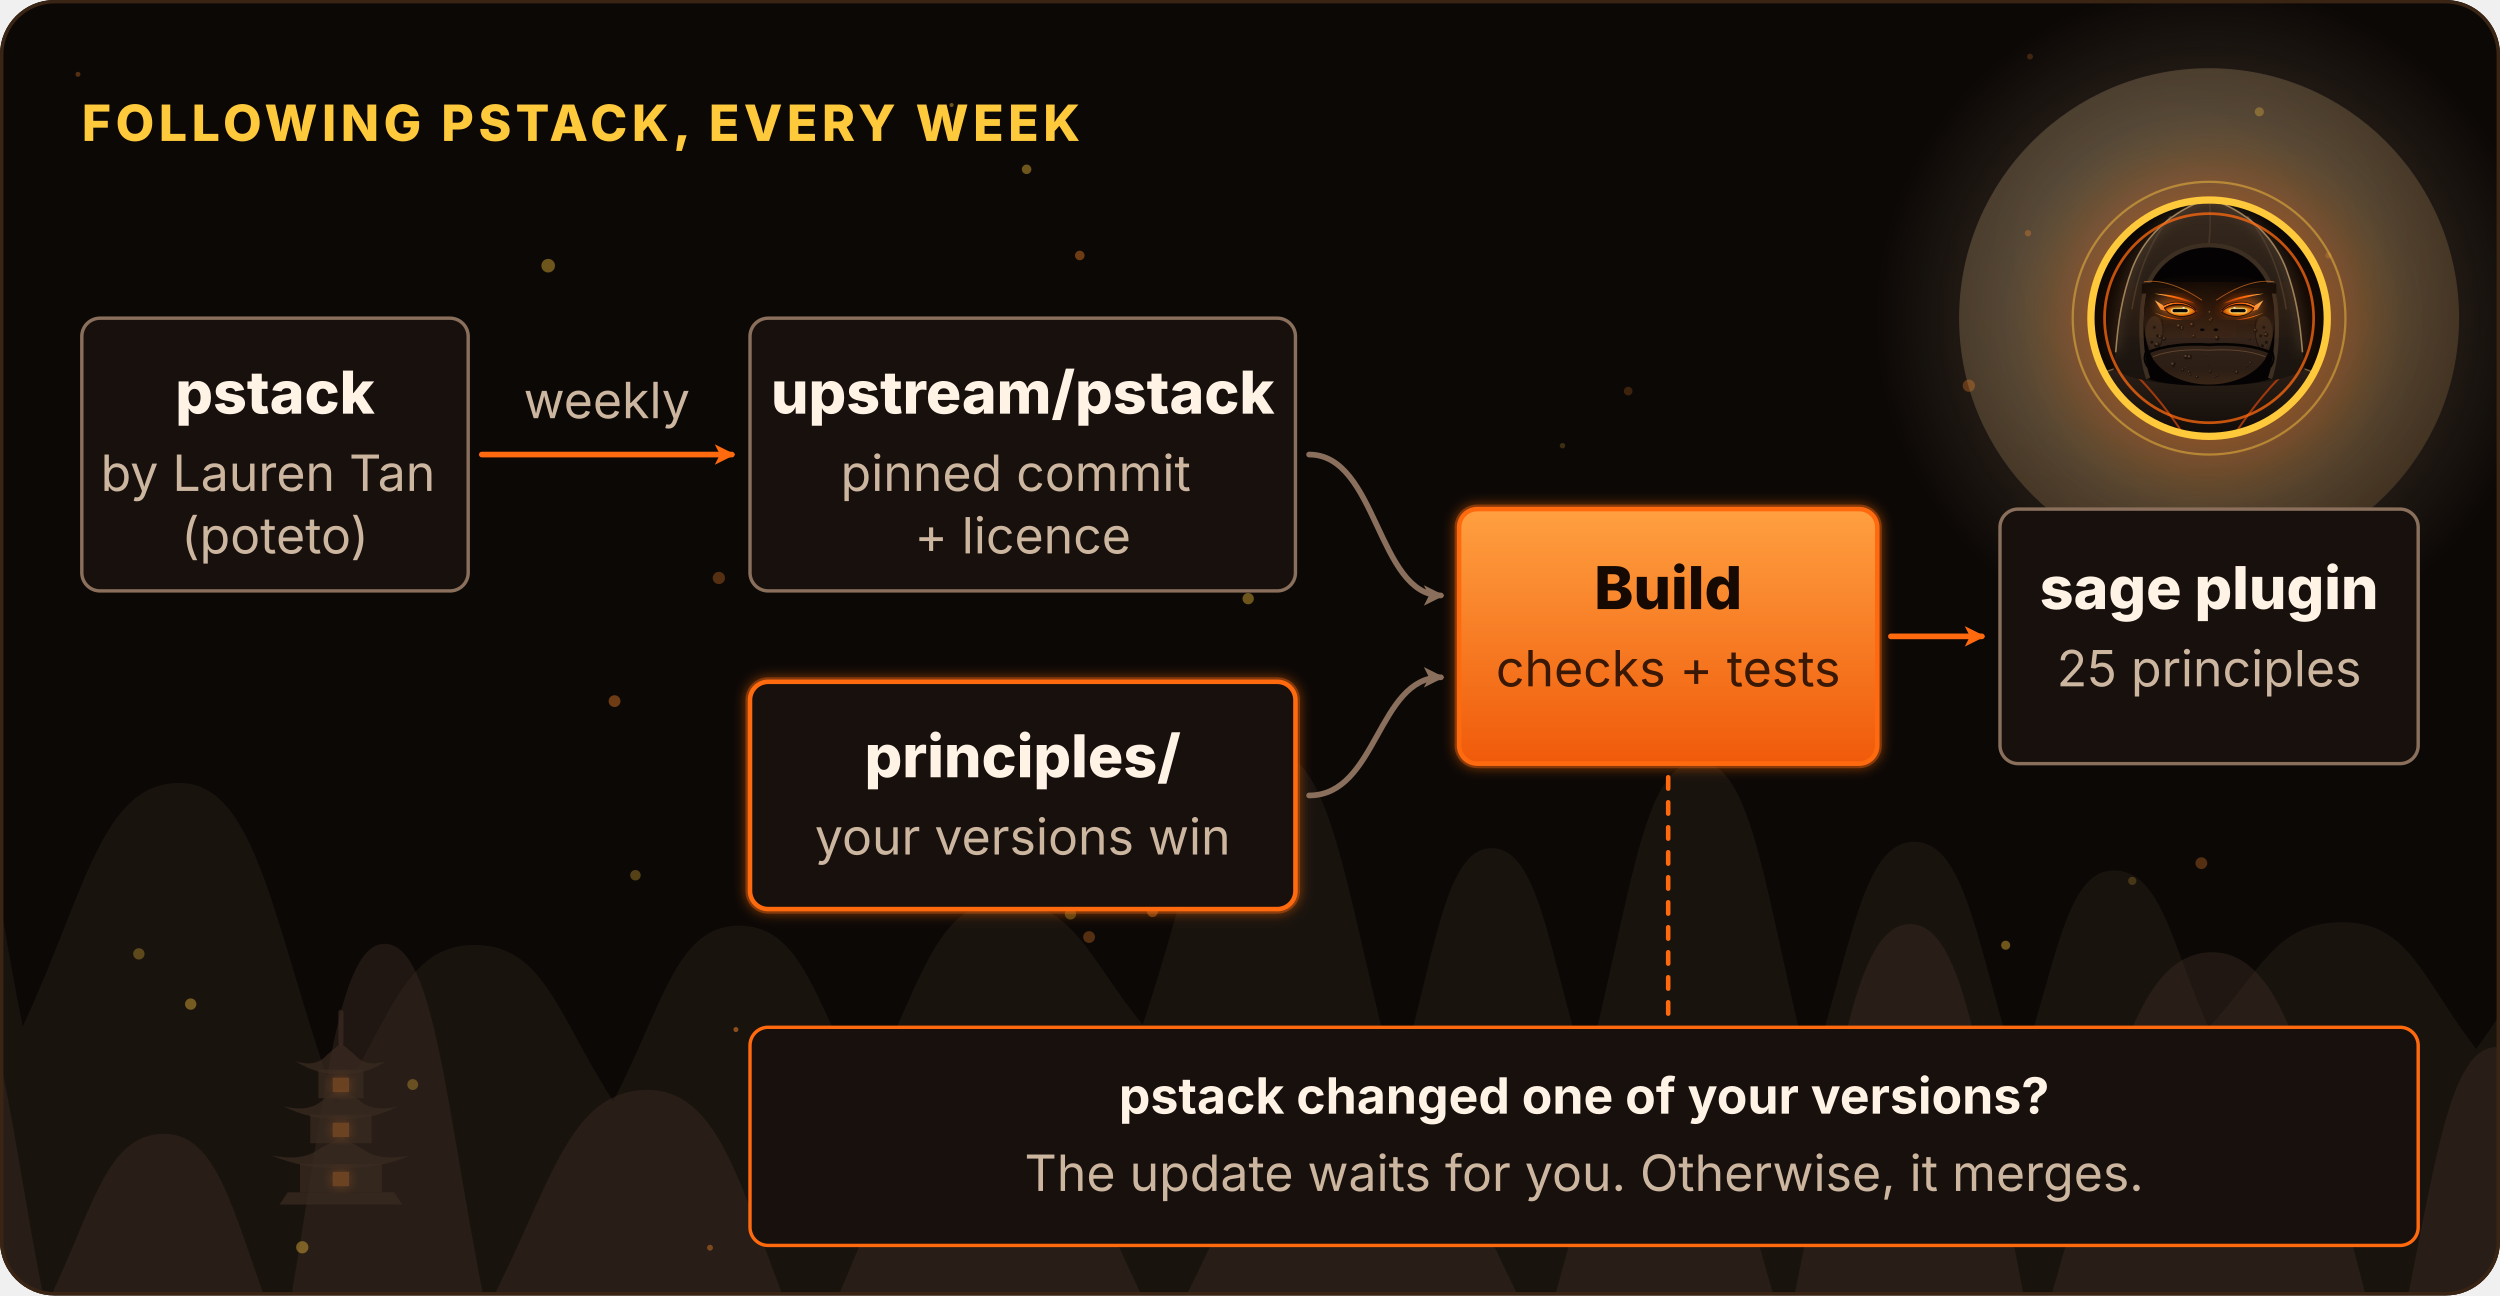
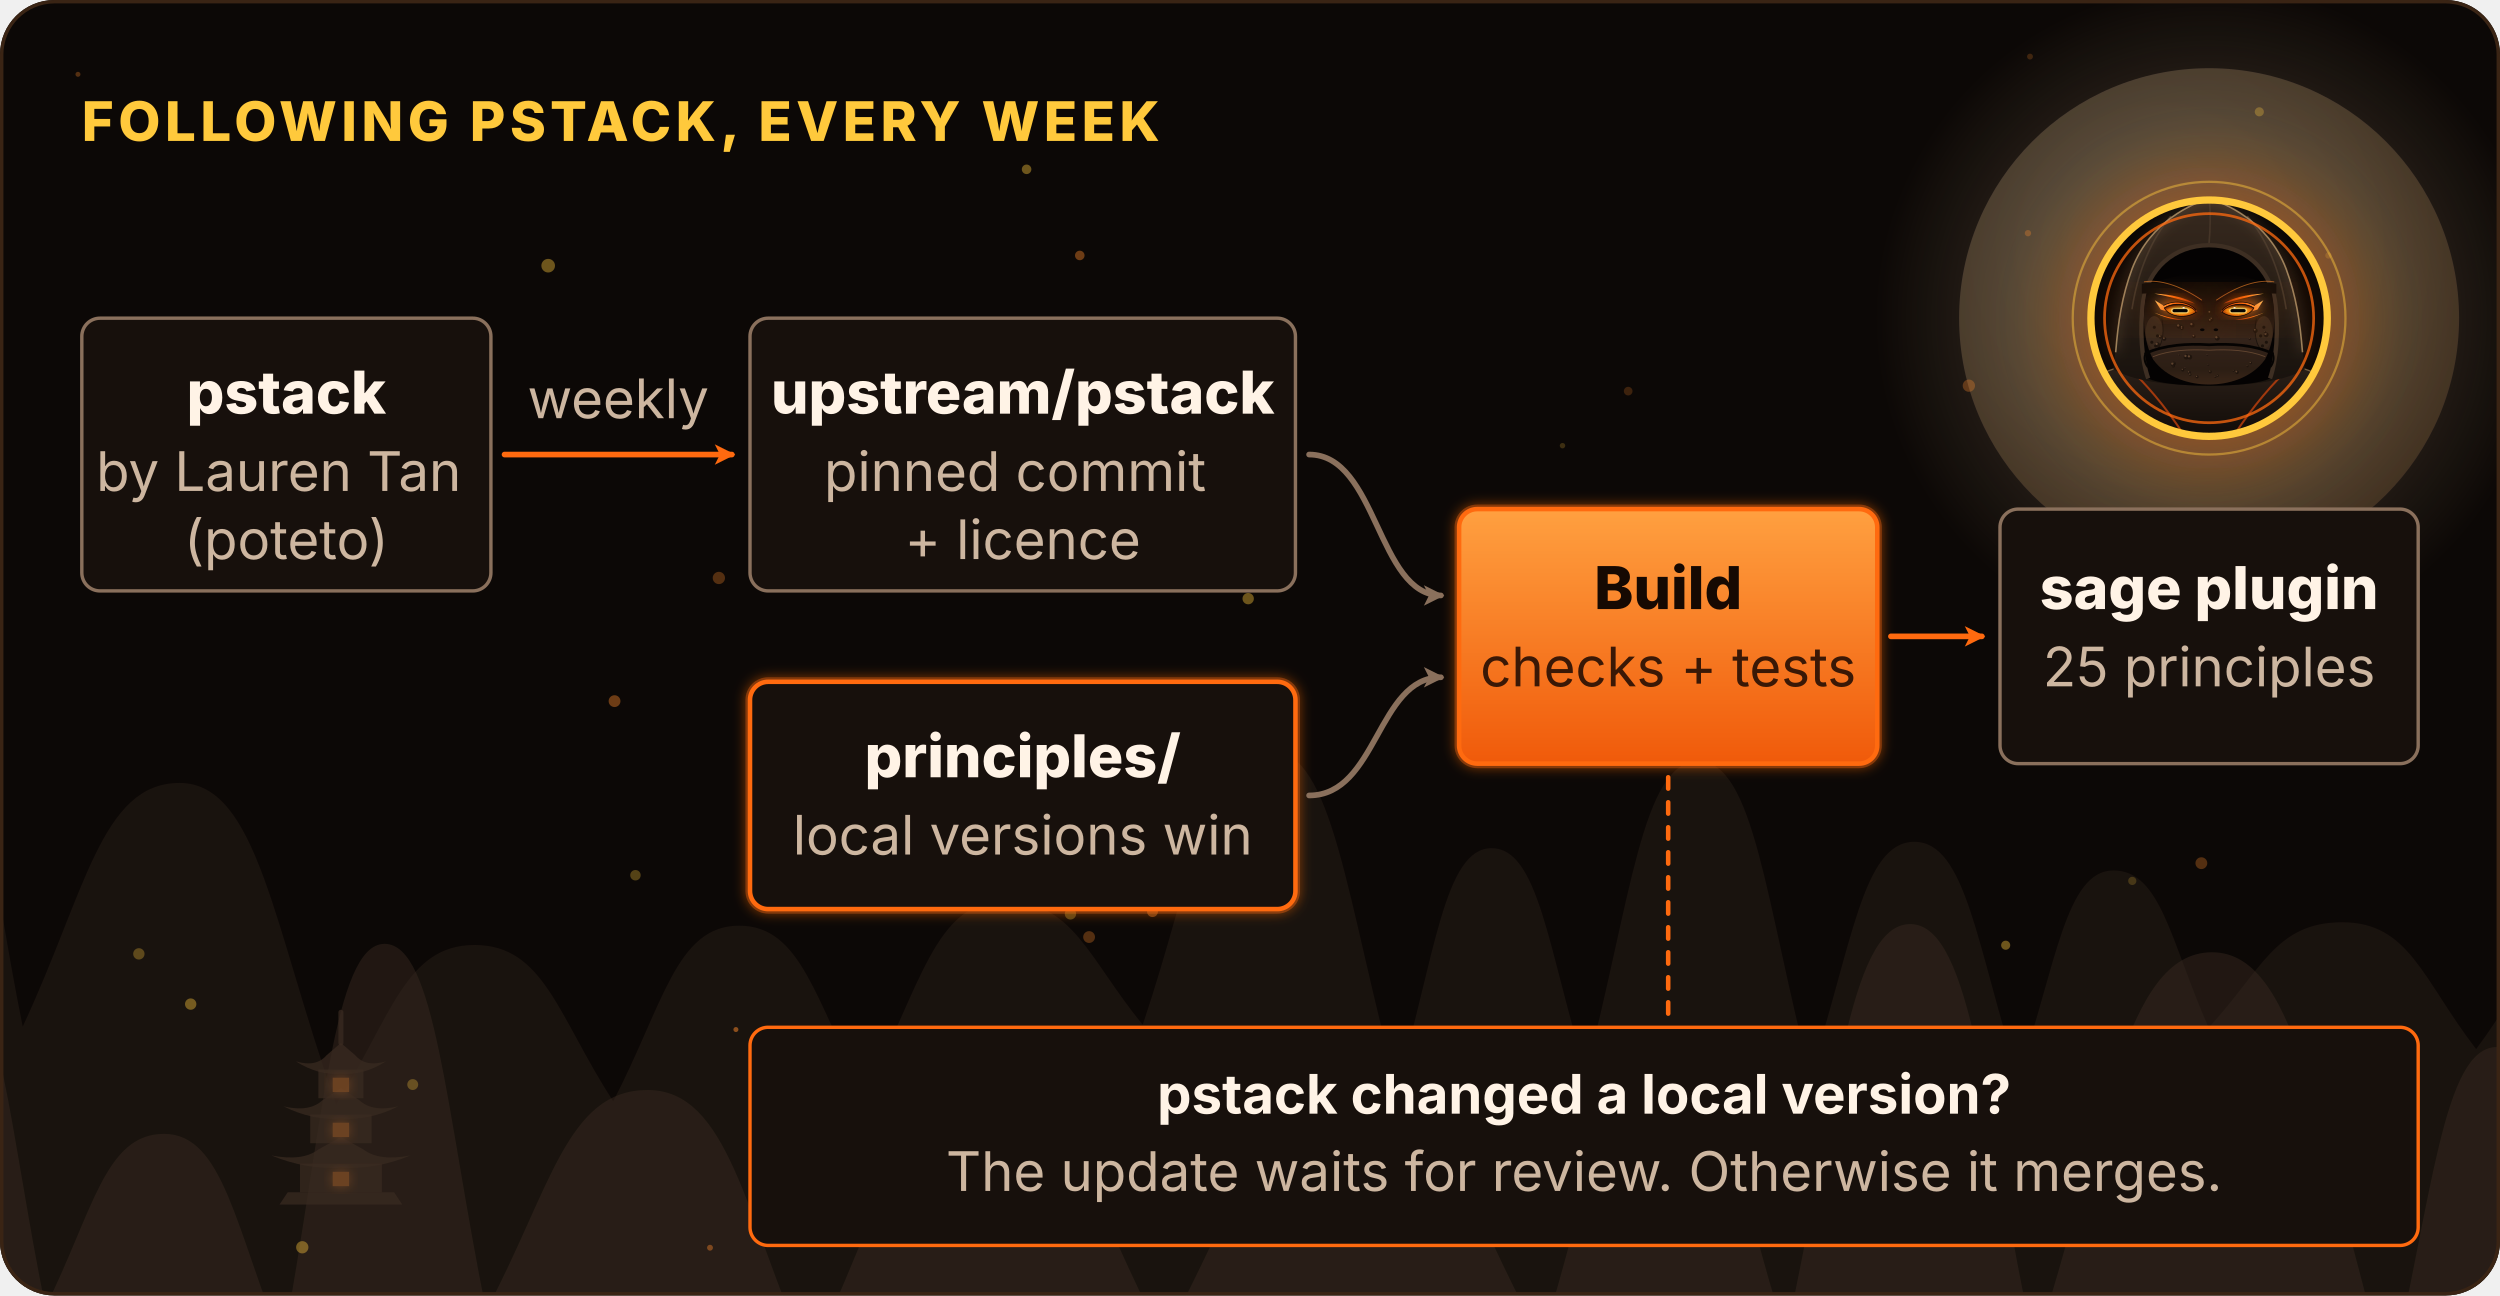
- <svg xmlns="http://www.w3.org/2000/svg" viewBox="0 0 1100 570" width="1100" height="570" role="img" aria-label="Following pstack: every week, pstack's principles come into upstream/pstack at a pinned commit. Your versions in principles/ win. The build runs the checks and tests and makes the sage plugin. If pstack changed a principle you override, the update waits for you; otherwise it merges.">
+ <svg xmlns="http://www.w3.org/2000/svg" viewBox="0 0 1100 570" width="1100" height="570" role="img" aria-label="Following pstack: every week, pstack's principles come into upstream/pstack at a pinned commit. Local versions in principles/ win. The build runs the checks and tests and makes the sage plugin. If pstack changed a principle that has a local version, the update waits for review; otherwise it merges.">
  <style>.pulse{animation:pulse 5s ease-in-out infinite}@keyframes pulse{50%{opacity:.55}}@media (prefers-reduced-motion:reduce){.pulse{animation:none}}</style>
  <defs>
    <linearGradient id="pstack-d-sky" x1="0" y1="0" x2="0" y2="1">
      <stop offset="0" stop-color="#080605" />
      <stop offset="0.45" stop-color="#1B120C" />
      <stop offset="0.72" stop-color="#22160E" />
      <stop offset="1" stop-color="#0A0706" />
    </linearGradient>
    <radialGradient id="pstack-d-haze">
      <stop offset="0" stop-color="#FF8A2A" stop-opacity="0.6" />
      <stop offset="0.5" stop-color="#FF6A0F" stop-opacity="0.2" />
      <stop offset="1" stop-color="#FF6A0F" stop-opacity="0" />
    </radialGradient>
    <radialGradient id="pstack-d-moonglow">
      <stop offset="0.55" stop-color="#F2CD96" stop-opacity="0.5" />
      <stop offset="1" stop-color="#F2CD96" stop-opacity="0" />
    </radialGradient>
    <radialGradient id="pstack-d-moon" cx="0.4" cy="0.36" r="0.72">
      <stop offset="0" stop-color="#F8E7C6" />
      <stop offset="0.6" stop-color="#E4BC88" />
      <stop offset="1" stop-color="#B8844F" />
    </radialGradient>
    <radialGradient id="pstack-d-iris" cx="0.51" cy="0.52" r="0.56">
      <stop offset="0" stop-color="#FFF4C2" />
      <stop offset="0.16" stop-color="#FFD54A" />
      <stop offset="0.4" stop-color="#FDB022" />
      <stop offset="0.66" stop-color="#EE7A0C" />
      <stop offset="0.86" stop-color="#A83E08" />
      <stop offset="1" stop-color="#4A1803" />
    </radialGradient>
    <linearGradient id="pstack-d-lid" x1="0" y1="0.34" x2="0" y2="0.96">
      <stop offset="0" stop-color="#000" stop-opacity="0.85" />
      <stop offset="1" stop-color="#000" stop-opacity="0" />
    </linearGradient>
    <linearGradient id="pstack-d-markR" x1="0" y1="0.5" x2="1" y2="0.3">
      <stop offset="0" stop-color="#B83A0A" />
      <stop offset="0.55" stop-color="#FF6A0F" />
      <stop offset="1" stop-color="#FFB050" />
    </linearGradient>
    <linearGradient id="pstack-d-markL" x1="1" y1="0.5" x2="0" y2="0.3">
      <stop offset="0" stop-color="#B83A0A" />
      <stop offset="0.55" stop-color="#FF6A0F" />
      <stop offset="1" stop-color="#FFB050" />
    </linearGradient>
    <linearGradient id="pstack-d-skin" x1="0" y1="0" x2="0" y2="1">
      <stop offset="0" stop-color="#040202" />
      <stop offset="0.32" stop-color="#1A110B" />
      <stop offset="0.6" stop-color="#33231A" />
      <stop offset="0.86" stop-color="#2C1E14" />
      <stop offset="1" stop-color="#3A2618" />
    </linearGradient>
    <linearGradient id="pstack-d-robe" x1="0" y1="0" x2="0" y2="1">
      <stop offset="0" stop-color="#2B2018" />
      <stop offset="1" stop-color="#100B08" />
    </linearGradient>
    <linearGradient id="pstack-d-bust" x1="0" y1="0" x2="0" y2="1">
      <stop offset="0" stop-color="#2B2018" />
      <stop offset="1" stop-color="#0A0604" />
    </linearGradient>
    <linearGradient id="pstack-d-hood" x1="0" y1="0" x2="0" y2="1">
      <stop offset="0" stop-color="#382A1F" />
      <stop offset="1" stop-color="#18120D" />
    </linearGradient>
    <linearGradient id="pstack-d-rock" x1="0" y1="0" x2="0" y2="1">
      <stop offset="0" stop-color="#33271D" />
      <stop offset="1" stop-color="#0D0907" />
    </linearGradient>
    <radialGradient id="pstack-d-disc" cx="0.5" cy="0.42" r="0.62">
      <stop offset="0" stop-color="#3B2B1E" />
      <stop offset="1" stop-color="#100B08" />
    </radialGradient>
    <radialGradient id="pstack-d-orb" cx="0.4" cy="0.38" r="0.65">
      <stop offset="0" stop-color="#FFF6D0" />
      <stop offset="0.45" stop-color="#FFC93C" />
      <stop offset="1" stop-color="#FF6A0F" />
    </radialGradient>
    <linearGradient id="pstack-d-fall" x1="0" y1="0" x2="0" y2="1">
      <stop offset="0" stop-color="#F4E6CC" stop-opacity="0.95" />
      <stop offset="1" stop-color="#F4E6CC" stop-opacity="0" />
    </linearGradient>
    <linearGradient id="pstack-d-word" x1="0" y1="0" x2="0" y2="1">
      <stop offset="0.2" stop-color="#FFF8EC" />
      <stop offset="0.5" stop-color="#FFD27A" />
      <stop offset="0.72" stop-color="#FF8A2A" />
      <stop offset="0.9" stop-color="#E2470A" />
    </linearGradient>
    <linearGradient id="pstack-d-chief" x1="0" y1="0" x2="0" y2="1">
      <stop offset="0" stop-color="#FFA040" />
      <stop offset="1" stop-color="#F05A0A" />
    </linearGradient>
    <filter id="pstack-d-wordglow" x="-10%" y="-20%" width="120%" height="140%">
      <feGaussianBlur in="SourceAlpha" stdDeviation="10" result="b" />
      <feFlood flood-color="#FF6A0F" flood-opacity="0.7" />
      <feComposite in2="b" operator="in" result="g" />
      <feMerge>
        <feMergeNode in="g" />
        <feMergeNode in="SourceGraphic" />
      </feMerge>
    </filter>
    <filter id="pstack-d-glow" x="-50%" y="-50%" width="200%" height="200%">
      <feGaussianBlur in="SourceGraphic" stdDeviation="2.6" result="b" />
      <feMerge>
        <feMergeNode in="b" />
        <feMergeNode in="SourceGraphic" />
      </feMerge>
    </filter>
    <filter id="pstack-d-blur" x="-50%" y="-50%" width="200%" height="200%">
      <feGaussianBlur stdDeviation="14" />
    </filter>
    <filter id="pstack-d-mist" x="-30%" y="-200%" width="160%" height="500%">
      <feGaussianBlur stdDeviation="20" />
    </filter>
    <marker id="pstack-d-hot" viewBox="0 0 12 12" refX="10" refY="6" markerWidth="9" markerHeight="9" markerUnits="userSpaceOnUse" orient="auto-start-reverse">
      <path d="M0 0 L12 6 L0 12 L3 6 z" fill="#FF6A0F" />
    </marker>
    <marker id="pstack-d-muted" viewBox="0 0 12 12" refX="10" refY="6" markerWidth="9" markerHeight="9" markerUnits="userSpaceOnUse" orient="auto-start-reverse">
      <path d="M0 0 L12 6 L0 12 L3 6 z" fill="#8A705C" />
    </marker>
    <marker id="pstack-d-bad" viewBox="0 0 12 12" refX="10" refY="6" markerWidth="9" markerHeight="9" markerUnits="userSpaceOnUse" orient="auto-start-reverse">
      <path d="M0 0 L12 6 L0 12 L3 6 z" fill="#FF6A55" />
    </marker>
    <marker id="pstack-d-loop" viewBox="0 0 12 12" refX="10" refY="6" markerWidth="9" markerHeight="9" markerUnits="userSpaceOnUse" orient="auto-start-reverse">
      <path d="M0 0 L12 6 L0 12 L3 6 z" fill="#FFC93C" />
    </marker>
    <clipPath id="pstack-d-frame">
      <rect width="1100" height="570" rx="24" />
    </clipPath>
  </defs>
  <g clip-path="url(#pstack-d-frame)">
    <rect width="1100" height="570" rx="24" fill="#0C0806" />
    <circle cx="972" cy="140" r="147.8" fill="url(#pstack-d-moonglow)" opacity="0.3" />
    <circle cx="972" cy="140" r="110" fill="url(#pstack-d-moon)" opacity="0.22" />
    <path d="M-60 570 L-60 490 C-46 399.8 -42.5 326 -25 326 C-7.5 326 -4 382.6 10 451.7 C37.6 392.7 44.5 344.5 79 344.5 C113.4 344.5 120.3 408.2 147.9 485.9 C172.3 447.4 178.4 415.8 208.8 415.8 C239.3 415.8 245.4 446.8 269.8 484.6 C291.9 442.1 297.5 407.3 325.2 407.3 C352.9 407.3 358.5 440.6 380.6 481.3 C405.1 434.6 411.2 396.5 441.7 396.5 C472.3 396.5 478.4 421 502.8 450.9 C525.2 384.4 530.8 330.1 558.8 330.1 C586.8 330.1 592.4 396.9 614.7 478.6 C631.4 420.6 635.5 373.2 656.3 373.2 C677 373.2 681.2 417.7 697.8 472.1 C717.5 396.7 722.5 334.9 747.2 334.9 C771.9 334.9 776.8 397 796.5 473 C814.9 416.6 819.4 370.4 842.3 370.4 C865.2 370.4 869.8 417 888.1 473.9 C904.8 423.9 909 383 929.9 383 C950.8 383 955 414.1 971.8 452.2 C995.3 426.7 1001.2 405.8 1030.6 405.8 C1060.1 405.8 1065.9 430.9 1089.5 461.6 C1114.1 428.7 1120.2 401.8 1151 401.8 C1181.7 401.8 1187.8 438.9 1212.4 484.2 L1212.4 570 Z" fill="#3A2B21" opacity="0.3" />
    <path d="M123 530 L177 530 L173.4 524.6 L126.6 524.6 Z" fill="#3A2B21" opacity="0.7" />
    <path d="M132 524.6 L168 524.6 L168 512 L132 512 Z" fill="#3A2B21" opacity="0.7" />
    <path d="M119.4 508.4 Q133.2 511.1 140.2 505.7 L150 500.3 L159.8 505.7 Q166.8 511.1 180.6 508.4 Q165.3 514.7 150 513.8 Q134.7 514.7 119.4 508.4 Z" fill="#3A2B21" opacity="0.7" />
    <path d="M146.4 521.9 L153.6 521.9 L153.6 515.6 L146.4 515.6 Z" fill="#FF8A2A" opacity="0.48" filter="url(#pstack-d-glow)" />
    <path d="M136.5 503 L163.5 503 L163.5 490.4 L136.5 490.4 Z" fill="#3A2B21" opacity="0.7" />
    <path d="M124.8 486.8 Q136.1 489.5 141.9 484.1 L150 478.7 L158.1 484.1 Q163.9 489.5 175.2 486.8 Q162.6 493.1 150 492.2 Q137.4 493.1 124.8 486.8 Z" fill="#3A2B21" opacity="0.7" />
    <path d="M146.4 500.3 L153.6 500.3 L153.6 494 L146.4 494 Z" fill="#FF8A2A" opacity="0.48" filter="url(#pstack-d-glow)" />
    <path d="M140.1 483.2 L159.9 483.2 L159.9 470.6 L140.1 470.6 Z" fill="#3A2B21" opacity="0.7" />
    <path d="M130.2 467 Q139.1 469.7 143.7 464.3 L150 458.9 L156.3 464.3 Q160.9 469.7 169.8 467 Q159.9 473.3 150 472.4 Q140.1 473.3 130.2 467 Z" fill="#3A2B21" opacity="0.7" />
    <path d="M146.4 480.5 L153.6 480.5 L153.6 474.2 L146.4 474.2 Z" fill="#FF8A2A" opacity="0.48" filter="url(#pstack-d-glow)" />
    <path d="M150 458.9 L150 445.4" fill="none" stroke="#3A2B21" stroke-width="2.2" stroke-linecap="round" opacity="0.7" />
    <path d="M-60 570 L-60 610 C-44 511.8 -40 431.4 -20 431.4 C0 431.4 4 496.1 20 575.2 C40.9 533.2 46.1 498.9 72.2 498.9 C98.3 498.9 103.6 540.7 124.4 591.9 C142.3 494.8 146.8 415.3 169.2 415.3 C191.5 415.3 196 487.9 213.9 576.7 C242.3 523.2 249.4 479.6 284.9 479.6 C320.4 479.6 327.5 533.2 355.9 598.7 C387.1 535.3 394.9 483.4 433.9 483.4 C472.9 483.4 480.7 530.8 511.9 588.9 C545.2 529.8 553.5 481.5 595.1 481.5 C636.7 481.5 645 530.2 678.3 589.7 C699.8 521.9 705.2 466.5 732 466.5 C758.9 466.5 764.3 521.1 785.8 587.8 C807.7 488.1 813.1 406.6 840.5 406.6 C867.9 406.6 873.3 490.8 895.2 593.6 C926.5 497.6 934.3 419 973.3 419 C1012.4 419 1020.2 503.7 1051.5 607.2 C1070.3 526.6 1075 460.7 1098.6 460.7 C1122.2 460.7 1126.9 522.9 1145.7 598.9 C1163.2 533.7 1167.6 480.3 1189.4 480.3 C1211.2 480.3 1215.6 532.9 1233 597.1 L1233 570 Z" fill="#3A2B21" opacity="0.45" />
    <ellipse cx="140" cy="453.7" rx="221.3" ry="26" fill="#E9D6BC" opacity="0" filter="url(#pstack-d-mist)" />
    <ellipse cx="455.9" cy="469.4" rx="211.3" ry="26" fill="#E9D6BC" opacity="0" filter="url(#pstack-d-mist)" />
    <ellipse cx="702.3" cy="478.2" rx="212" ry="26" fill="#E9D6BC" opacity="0" filter="url(#pstack-d-mist)" />
    <ellipse cx="1009.6" cy="436.2" rx="212.8" ry="26" fill="#E9D6BC" opacity="0" filter="url(#pstack-d-mist)" />
    <circle cx="34.3" cy="32.7" r="1.1" fill="#FF8A2A" opacity="0.3" />
    <circle cx="83.9" cy="441.8" r="2.5" fill="#FFC93C" opacity="0.4" />
    <circle cx="312.4" cy="549" r="1.3" fill="#FF8A2A" opacity="0.4" />
    <circle cx="323.8" cy="453" r="1.1" fill="#FF8A2A" opacity="0.5" />
    <circle cx="971.8" cy="168.1" r="2.9" fill="#FF8A2A" opacity="0.4" />
    <circle cx="1024.5" cy="112.4" r="1.4" fill="#FFC93C" opacity="0.2" />
    <circle cx="968.6" cy="379.8" r="2.6" fill="#FF8A2A" opacity="0.3" />
    <circle cx="479.2" cy="412.3" r="2.6" fill="#FF8A2A" opacity="0.3" />
    <circle cx="507.1" cy="401.1" r="2.4" fill="#FF8A2A" opacity="0.4" />
    <circle cx="564.4" cy="321.9" r="2.9" fill="#FFC93C" opacity="0.3" />
    <circle cx="866.3" cy="169.7" r="2.7" fill="#FF8A2A" opacity="0.3" />
    <circle cx="181.6" cy="477.2" r="2.4" fill="#FFC93C" opacity="0.3" />
    <circle cx="892.3" cy="102.6" r="1.4" fill="#FF8A2A" opacity="0.3" />
    <circle cx="418.7" cy="46.2" r="0.9" fill="#FFC93C" opacity="0.4" />
    <circle cx="241.2" cy="116.9" r="3" fill="#FFC93C" opacity="0.4" />
    <circle cx="994.1" cy="49.2" r="2" fill="#FFC93C" opacity="0.3" />
    <circle cx="270.4" cy="308.5" r="2.6" fill="#FF8A2A" opacity="0.4" />
    <circle cx="448" cy="493.9" r="2" fill="#FFC93C" opacity="0.4" />
    <circle cx="451.7" cy="74.5" r="2.1" fill="#FFC93C" opacity="0.4" />
    <circle cx="279.6" cy="385.1" r="2.3" fill="#FFC93C" opacity="0.3" />
    <circle cx="528.1" cy="371" r="1.1" fill="#FF8A2A" opacity="0.3" />
    <circle cx="893.2" cy="24.9" r="1.3" fill="#FF8A2A" opacity="0.2" />
    <circle cx="882.5" cy="415.9" r="2" fill="#FFC93C" opacity="0.4" />
    <circle cx="1033.5" cy="268.1" r="0.9" fill="#FF8A2A" opacity="0.2" />
    <circle cx="549.2" cy="263.4" r="2.5" fill="#FFC93C" opacity="0.4" />
    <circle cx="938.2" cy="387.6" r="1.8" fill="#FFC93C" opacity="0.2" />
    <circle cx="471" cy="402.1" r="2.5" fill="#FFC93C" opacity="0.3" />
    <circle cx="956.3" cy="228" r="2.1" fill="#FFC93C" opacity="0.4" />
    <circle cx="422.9" cy="544.6" r="2.7" fill="#FF8A2A" opacity="0.4" />
    <circle cx="475.1" cy="112.4" r="2.1" fill="#FF8A2A" opacity="0.4" />
    <circle cx="316.3" cy="254.3" r="2.7" fill="#FF8A2A" opacity="0.3" />
    <circle cx="716.4" cy="172.1" r="1.9" fill="#FF8A2A" opacity="0.2" />
    <circle cx="824.7" cy="242.9" r="1.6" fill="#FF8A2A" opacity="0.2" />
    <circle cx="398.3" cy="254.8" r="2.5" fill="#FFC93C" opacity="0.4" />
    <circle cx="61.1" cy="419.7" r="2.5" fill="#FFC93C" opacity="0.3" />
    <circle cx="568.9" cy="460.6" r="1.8" fill="#FF8A2A" opacity="0.3" />
    <circle cx="925.3" cy="514" r="1.5" fill="#FFC93C" opacity="0.2" />
    <circle cx="133" cy="548.8" r="2.7" fill="#FFC93C" opacity="0.4" />
    <circle cx="669" cy="318.8" r="1.5" fill="#FF8A2A" opacity="0.4" />
    <circle cx="687.5" cy="196.1" r="1.2" fill="#FFC93C" opacity="0.2" />
-     <text x="36" y="62" font-family="-apple-system, BlinkMacSystemFont, 'Segoe UI', Inter, Helvetica, Arial, sans-serif" font-size="22" font-weight="800" fill="#FFC93C" text-anchor="start" letter-spacing="2">
+     <text x="36" y="62" font-family="-apple-system, BlinkMacSystemFont, 'Segoe UI', Inter, Helvetica, Arial, sans-serif" font-size="24" font-weight="800" fill="#FFC93C" text-anchor="start" letter-spacing="2">
      <tspan x="36" dy="0">FOLLOWING PSTACK, EVERY WEEK</tspan>
    </text>
-     <rect x="36" y="140" width="170" height="120" rx="8" fill="#17100C" stroke="#8A705C" stroke-width="1.5" />
-     <text x="121" y="182" font-family="-apple-system, BlinkMacSystemFont, 'Segoe UI', Inter, Helvetica, Arial, sans-serif" font-size="26" font-weight="800" fill="#FFF3E6" text-anchor="middle">
-       <tspan x="121" dy="0">pstack</tspan>
-     </text>
-     <text x="121" y="216" font-family="-apple-system, BlinkMacSystemFont, 'Segoe UI', Inter, Helvetica, Arial, sans-serif" font-size="22" font-weight="400" fill="#CDB6A0" text-anchor="middle">
-       <tspan x="121" dy="0">by Lauren Tan</tspan>
-       <tspan x="121" dy="27.5">(poteto)</tspan>
-     </text>
-     <path d="M212 200 L 322 200" fill="none" stroke="#FF6A0F" stroke-width="2.5" stroke-linecap="round" stroke-linejoin="round" marker-end="url(#pstack-d-hot)" />
-     <text x="267" y="184" font-family="-apple-system, BlinkMacSystemFont, 'Segoe UI', Inter, Helvetica, Arial, sans-serif" font-size="22" font-weight="400" fill="#CDB6A0" text-anchor="middle">
-       <tspan x="267" dy="0">weekly</tspan>
+     <rect x="36" y="140" width="180" height="120" rx="8" fill="#17100C" stroke="#8A705C" stroke-width="1.5" />
+     <text x="126" y="182" font-family="-apple-system, BlinkMacSystemFont, 'Segoe UI', Inter, Helvetica, Arial, sans-serif" font-size="26" font-weight="800" fill="#FFF3E6" text-anchor="middle">
+       <tspan x="126" dy="0">pstack</tspan>
+     </text>
+     <text x="126" y="216" font-family="-apple-system, BlinkMacSystemFont, 'Segoe UI', Inter, Helvetica, Arial, sans-serif" font-size="24" font-weight="400" fill="#CDB6A0" text-anchor="middle">
+       <tspan x="126" dy="0">by Lauren Tan</tspan>
+       <tspan x="126" dy="30">(poteto)</tspan>
+     </text>
+     <path d="M222 200 L 322 200" fill="none" stroke="#FF6A0F" stroke-width="2.5" stroke-linecap="round" stroke-linejoin="round" marker-end="url(#pstack-d-hot)" />
+     <text x="272" y="184" font-family="-apple-system, BlinkMacSystemFont, 'Segoe UI', Inter, Helvetica, Arial, sans-serif" font-size="24" font-weight="400" fill="#CDB6A0" text-anchor="middle">
+       <tspan x="272" dy="0">weekly</tspan>
    </text>
    <rect x="330" y="140" width="240" height="120" rx="8" fill="#17100C" stroke="#8A705C" stroke-width="1.5" />
    <text x="450" y="182" font-family="-apple-system, BlinkMacSystemFont, 'Segoe UI', Inter, Helvetica, Arial, sans-serif" font-size="26" font-weight="800" fill="#FFF3E6" text-anchor="middle">
      <tspan x="450" dy="0">upstream/pstack</tspan>
    </text>
-     <text x="450" y="216" font-family="-apple-system, BlinkMacSystemFont, 'Segoe UI', Inter, Helvetica, Arial, sans-serif" font-size="22" font-weight="400" fill="#CDB6A0" text-anchor="middle">
+     <text x="450" y="216" font-family="-apple-system, BlinkMacSystemFont, 'Segoe UI', Inter, Helvetica, Arial, sans-serif" font-size="24" font-weight="400" fill="#CDB6A0" text-anchor="middle">
      <tspan x="450" dy="0">pinned commit</tspan>
-       <tspan x="450" dy="27.5">+ licence</tspan>
+       <tspan x="450" dy="30">+ licence</tspan>
    </text>
    <rect x="330" y="300" width="240" height="100" rx="8" fill="none" stroke="#FF6A0F" stroke-width="4" opacity="0.5" filter="url(#pstack-d-glow)" />
    <rect x="330" y="300" width="240" height="100" rx="8" fill="#17100C" stroke="#FF6A0F" stroke-width="2" />
    <text x="450" y="342" font-family="-apple-system, BlinkMacSystemFont, 'Segoe UI', Inter, Helvetica, Arial, sans-serif" font-size="26" font-weight="800" fill="#FFF3E6" text-anchor="middle">
      <tspan x="450" dy="0">principles/</tspan>
    </text>
-     <text x="450" y="376" font-family="-apple-system, BlinkMacSystemFont, 'Segoe UI', Inter, Helvetica, Arial, sans-serif" font-size="22" font-weight="400" fill="#CDB6A0" text-anchor="middle">
-       <tspan x="450" dy="0">your versions win</tspan>
+     <text x="450" y="376" font-family="-apple-system, BlinkMacSystemFont, 'Segoe UI', Inter, Helvetica, Arial, sans-serif" font-size="24" font-weight="400" fill="#CDB6A0" text-anchor="middle">
+       <tspan x="450" dy="0">local versions win</tspan>
    </text>
    <path d="M576 200 C 606 200, 606 262, 634 262" fill="none" stroke="#8A705C" stroke-width="2.5" stroke-linecap="round" stroke-linejoin="round" marker-end="url(#pstack-d-muted)" />
    <path d="M576 350 C 606 350, 606 298, 634 298" fill="none" stroke="#8A705C" stroke-width="2.5" stroke-linecap="round" stroke-linejoin="round" marker-end="url(#pstack-d-muted)" />
    <rect x="642" y="224" width="184" height="112" rx="8" fill="none" stroke="#FF6A0F" stroke-width="4" opacity="0.5" filter="url(#pstack-d-glow)" />
    <rect x="642" y="224" width="184" height="112" rx="8" fill="url(#pstack-d-chief)" stroke="#FF6A0F" stroke-width="2" />
    <text x="734" y="268" font-family="-apple-system, BlinkMacSystemFont, 'Segoe UI', Inter, Helvetica, Arial, sans-serif" font-size="26" font-weight="800" fill="#160902" text-anchor="middle">
      <tspan x="734" dy="0">Build</tspan>
    </text>
-     <text x="734" y="302" font-family="-apple-system, BlinkMacSystemFont, 'Segoe UI', Inter, Helvetica, Arial, sans-serif" font-size="22" font-weight="400" fill="#3A1806" text-anchor="middle">
+     <text x="734" y="302" font-family="-apple-system, BlinkMacSystemFont, 'Segoe UI', Inter, Helvetica, Arial, sans-serif" font-size="24" font-weight="400" fill="#3A1806" text-anchor="middle">
      <tspan x="734" dy="0">checks + tests</tspan>
    </text>
    <path d="M832 280 L 872 280" fill="none" stroke="#FF6A0F" stroke-width="2.5" stroke-linecap="round" stroke-linejoin="round" marker-end="url(#pstack-d-hot)" />
    <g class="pulse">
      <circle cx="972" cy="140" r="66" fill="#FF6A0F" opacity="0.34" filter="url(#pstack-d-blur)" />
    </g>
    <circle cx="972" cy="140" r="60" fill="none" stroke="#FFC93C" stroke-width="1" opacity="0.45" />
    <defs>
      <clipPath id="pstack-d-emblem">
        <circle cx="972" cy="140" r="52" />
      </clipPath>
    </defs>
    <circle cx="972" cy="140" r="52" fill="#0A0604" />
    <g clip-path="url(#pstack-d-emblem)">
      <g class="pulse">
        <ellipse cx="972" cy="141.3" rx="57.5" ry="43.8" fill="url(#pstack-d-haze)" opacity="0.48" />
      </g>
      <path d="M935.9 161 C926 163.2 915.6 168.1 911.2 182.3 L909.1 200.4 L1034.9 200.4 L1032.8 182.3 C1028.4 168.1 1018 163.2 1008.1 161 Z" fill="url(#pstack-d-bust)" />
      <path d="M930.9 162.1 C923.3 164.3 915.1 169.2 911.2 182.9" fill="none" stroke="#F2C88C" stroke-width="0.6" opacity="0.45" stroke-linecap="round" />
      <path d="M1013.1 162.1 C1020.7 164.3 1028.9 169.2 1032.8 182.9" fill="none" stroke="#F2C88C" stroke-width="0.6" opacity="0.45" stroke-linecap="round" />
      <path d="M939.2 164.3 C946.8 171.9 955.6 182.3 964.9 197.7" fill="none" stroke="#C2410C" stroke-width="0.9" opacity="0.8" stroke-linecap="round" />
      <path d="M1004.8 164.3 C997.2 171.9 988.4 182.3 979.1 197.7" fill="none" stroke="#C2410C" stroke-width="0.9" opacity="0.8" stroke-linecap="round" />
      <path d="M972 87.1 C979.1 89.8 997.7 96.9 1005.9 118.3 C1010.9 130.9 1012.5 146.7 1014.1 162.6 C1005.4 167.5 991.2 169.7 972 169.7 C952.8 169.7 938.6 167.5 929.9 162.6 C931.5 146.7 933.1 130.9 938.1 118.3 C946.3 96.9 964.9 89.8 972 87.1 Z" fill="url(#pstack-d-hood)" />
      <path d="M955 95.3 C946.8 105.1 940.8 118.8 938.1 135.8" fill="none" stroke="#4A392B" stroke-width="0.7" opacity="0.8" stroke-linecap="round" />
      <path d="M989 95.3 C997.2 105.1 1003.2 118.8 1005.9 135.8" fill="none" stroke="#4A392B" stroke-width="0.7" opacity="0.8" stroke-linecap="round" />
      <path d="M972 87.1 C972.8 94.2 972.5 100.8 972 106.8" fill="none" stroke="#4A392B" stroke-width="0.7" stroke-linecap="round" opacity="0.8" />
      <path d="M930.9 155 C932 141.3 933.7 130.3 938.1 118.3 C946.3 96.9 964.9 89.8 972 87.1 C979.1 89.8 997.7 96.9 1005.9 118.3 C1010.3 130.3 1012 141.3 1013.1 155" fill="none" stroke="#F2C88C" stroke-width="0.7" opacity="0.6" filter="url(#pstack-d-glow)" />
      <path d="M972 107.9 C987.9 107.9 998.8 118.8 1001 132.5 C1002.7 145.1 1001.6 158.8 998.8 166.5 C991.2 170.8 952.8 170.8 945.2 166.5 C942.4 158.8 941.3 145.1 943 132.5 C945.2 118.8 956.1 107.9 972 107.9 Z" fill="#040202" />
      <path d="M945.2 166.5 C942.4 158.8 941.3 145.1 943 132.5 C945.2 118.8 956.1 107.9 972 107.9 C987.9 107.9 998.8 118.8 1001 132.5 C1002.7 145.1 1001.6 158.8 998.8 166.5" fill="none" stroke="#3E2F23" stroke-width="1.9" />
      <path d="M944.6 128.1 C942.4 138.5 943 150 947.4 158.2 C953.4 166.5 963.8 169.2 972 169.2 C980.2 169.2 990.6 166.5 996.6 158.2 C1001 150 1001.6 138.5 999.4 128.1 C993.9 117.7 950.1 117.7 944.6 128.1 Z" fill="url(#pstack-d-skin)" />
      <ellipse cx="947.9" cy="146.2" rx="3.8" ry="7.1" fill="#3A291C" opacity="0.85" />
      <path d="M951.2 140.2 C952.3 145.1 951.7 150.6 949.6 153.3" fill="none" stroke="#120C08" stroke-width="0.4" stroke-linecap="round" opacity="0.7" />
      <circle cx="947.9" cy="144" r="0.7" fill="#1D130C" />
      <circle cx="949.3" cy="147.8" r="0.7" fill="#1D130C" />
      <circle cx="946.8" cy="150.6" r="0.7" fill="#1D130C" />
      <circle cx="948.5" cy="152.2" r="0.7" fill="#1D130C" />
      <ellipse cx="996.1" cy="146.2" rx="3.8" ry="7.1" fill="#3A291C" opacity="0.85" />
      <path d="M992.8 140.2 C991.7 145.1 992.3 150.6 994.4 153.3" fill="none" stroke="#120C08" stroke-width="0.4" stroke-linecap="round" opacity="0.7" />
      <circle cx="996.1" cy="144" r="0.7" fill="#1D130C" />
      <circle cx="994.7" cy="147.8" r="0.7" fill="#1D130C" />
      <circle cx="997.2" cy="150.6" r="0.7" fill="#1D130C" />
      <circle cx="995.5" cy="152.2" r="0.7" fill="#1D130C" />
      <circle cx="960" cy="144.1" r="1" fill="#1D130C" opacity="0.85" />
      <circle cx="959.8" cy="143.8" r="0.4" fill="#9A7050" opacity="0.5" />
      <circle cx="952.3" cy="149.1" r="0.9" fill="#1D130C" opacity="0.85" />
      <circle cx="952.1" cy="148.8" r="0.4" fill="#9A7050" opacity="0.5" />
      <circle cx="989.9" cy="149.2" r="0.5" fill="#1D130C" opacity="0.85" />
      <circle cx="989.7" cy="149" r="0.2" fill="#9A7050" opacity="0.5" />
      <circle cx="956.5" cy="160" r="0.9" fill="#1D130C" opacity="0.85" />
      <circle cx="956.3" cy="159.7" r="0.4" fill="#9A7050" opacity="0.5" />
      <circle cx="961.5" cy="161.8" r="0.4" fill="#1D130C" opacity="0.85" />
      <circle cx="961.4" cy="161.7" r="0.2" fill="#9A7050" opacity="0.5" />
      <circle cx="973.2" cy="140.4" r="0.9" fill="#1D130C" opacity="0.85" />
      <circle cx="972.9" cy="140.1" r="0.4" fill="#9A7050" opacity="0.5" />
      <circle cx="997.1" cy="147.3" r="1.1" fill="#1D130C" opacity="0.85" />
      <circle cx="996.8" cy="146.9" r="0.5" fill="#9A7050" opacity="0.5" />
      <circle cx="996.6" cy="146.2" r="0.5" fill="#1D130C" opacity="0.85" />
      <circle cx="996.4" cy="146" r="0.2" fill="#9A7050" opacity="0.5" />
      <circle cx="958.6" cy="156.3" r="0.4" fill="#1D130C" opacity="0.85" />
      <circle cx="958.5" cy="156.2" r="0.2" fill="#9A7050" opacity="0.5" />
      <circle cx="972.5" cy="163.6" r="0.7" fill="#1D130C" opacity="0.85" />
      <circle cx="972.3" cy="163.3" r="0.3" fill="#9A7050" opacity="0.5" />
      <circle cx="950.6" cy="148.2" r="0.8" fill="#1D130C" opacity="0.85" />
      <circle cx="950.3" cy="147.9" r="0.4" fill="#9A7050" opacity="0.5" />
      <circle cx="974.8" cy="165.8" r="0.5" fill="#1D130C" opacity="0.85" />
      <circle cx="974.6" cy="165.6" r="0.2" fill="#9A7050" opacity="0.5" />
      <circle cx="975.6" cy="148.8" r="1.1" fill="#1D130C" opacity="0.85" />
      <circle cx="975.2" cy="148.4" r="0.5" fill="#9A7050" opacity="0.5" />
      <circle cx="975.8" cy="165.3" r="0.5" fill="#1D130C" opacity="0.85" />
      <circle cx="975.6" cy="165.2" r="0.2" fill="#9A7050" opacity="0.5" />
      <circle cx="960.4" cy="162.8" r="0.7" fill="#1D130C" opacity="0.85" />
      <circle cx="960.2" cy="162.5" r="0.3" fill="#9A7050" opacity="0.5" />
      <circle cx="992.4" cy="145.5" r="1" fill="#1D130C" opacity="0.85" />
      <circle cx="992.1" cy="145.1" r="0.4" fill="#9A7050" opacity="0.5" />
      <circle cx="963.3" cy="163.9" r="0.7" fill="#1D130C" opacity="0.85" />
      <circle cx="963" cy="163.6" r="0.3" fill="#9A7050" opacity="0.5" />
      <circle cx="962" cy="157" r="1.2" fill="#1D130C" opacity="0.85" />
      <circle cx="961.6" cy="156.6" r="0.5" fill="#9A7050" opacity="0.5" />
      <circle cx="971.6" cy="160.6" r="0.5" fill="#1D130C" opacity="0.85" />
      <circle cx="971.5" cy="160.5" r="0.2" fill="#9A7050" opacity="0.5" />
      <circle cx="972.5" cy="141" r="0.9" fill="#1D130C" opacity="0.85" />
      <circle cx="972.3" cy="140.7" r="0.4" fill="#9A7050" opacity="0.5" />
      <circle cx="956.3" cy="161.1" r="0.7" fill="#1D130C" opacity="0.85" />
      <circle cx="956.1" cy="160.9" r="0.3" fill="#9A7050" opacity="0.5" />
      <circle cx="990.3" cy="159.7" r="0.6" fill="#1D130C" opacity="0.85" />
      <circle cx="990.1" cy="159.5" r="0.3" fill="#9A7050" opacity="0.5" />
      <circle cx="960.1" cy="144.7" r="0.6" fill="#1D130C" opacity="0.85" />
      <circle cx="959.9" cy="144.4" r="0.3" fill="#9A7050" opacity="0.5" />
      <circle cx="971.2" cy="156.3" r="0.4" fill="#1D130C" opacity="0.85" />
      <circle cx="971.1" cy="156.1" r="0.2" fill="#9A7050" opacity="0.5" />
      <circle cx="949.3" cy="151.7" r="1.1" fill="#1D130C" opacity="0.85" />
      <circle cx="948.9" cy="151.3" r="0.5" fill="#9A7050" opacity="0.5" />
      <circle cx="984.3" cy="163.8" r="0.8" fill="#1D130C" opacity="0.85" />
      <circle cx="984" cy="163.5" r="0.4" fill="#9A7050" opacity="0.5" />
      <circle cx="964.6" cy="143" r="1.1" fill="#1D130C" opacity="0.85" />
      <circle cx="964.2" cy="142.6" r="0.5" fill="#9A7050" opacity="0.5" />
      <circle cx="963.5" cy="157.1" r="1.1" fill="#1D130C" opacity="0.85" />
      <circle cx="963.1" cy="156.8" r="0.5" fill="#9A7050" opacity="0.5" />
      <circle cx="988.9" cy="161.1" r="0.5" fill="#1D130C" opacity="0.85" />
      <circle cx="988.7" cy="160.9" r="0.2" fill="#9A7050" opacity="0.5" />
      <circle cx="956.1" cy="160.3" r="1" fill="#1D130C" opacity="0.85" />
      <circle cx="955.8" cy="160" r="0.5" fill="#9A7050" opacity="0.5" />
      <circle cx="965.3" cy="148" r="0.8" fill="#1D130C" opacity="0.85" />
      <circle cx="965.1" cy="147.7" r="0.4" fill="#9A7050" opacity="0.5" />
      <circle cx="982.8" cy="163.1" r="0.5" fill="#1D130C" opacity="0.85" />
      <circle cx="982.6" cy="162.9" r="0.2" fill="#9A7050" opacity="0.5" />
      <circle cx="972.4" cy="137.5" r="0.8" fill="#1D130C" opacity="0.85" />
      <circle cx="972.1" cy="137.2" r="0.4" fill="#9A7050" opacity="0.5" />
      <circle cx="958.7" cy="143.6" r="1" fill="#1D130C" opacity="0.85" />
      <circle cx="958.4" cy="143.2" r="0.5" fill="#9A7050" opacity="0.5" />
      <circle cx="966.7" cy="165.8" r="0.7" fill="#1D130C" opacity="0.85" />
      <circle cx="966.5" cy="165.6" r="0.3" fill="#9A7050" opacity="0.5" />
      <circle cx="963.7" cy="164.8" r="0.6" fill="#1D130C" opacity="0.85" />
      <circle cx="963.5" cy="164.6" r="0.3" fill="#9A7050" opacity="0.5" />
      <path d="M942.4 124.9 C949 123.2 958.9 125.9 970.4 133.6 C961.1 130.3 951.2 128.7 942.4 129.2 Z" fill="#120B07" />
      <path d="M1001.6 124.9 C995 123.2 985.1 125.9 973.6 133.6 C982.9 130.3 992.8 128.7 1001.6 129.2 Z" fill="#120B07" />
      <path d="M943.5 124 C950.1 122.9 958.9 125.4 968.7 132" fill="none" stroke="#FF8A2A" stroke-width="0.4" opacity="0.6" stroke-linecap="round" />
      <path d="M1000.5 124 C993.9 122.9 985.1 125.4 975.3 132" fill="none" stroke="#FF8A2A" stroke-width="0.4" opacity="0.6" stroke-linecap="round" />
      <g class="pulse">
        <ellipse cx="958.3" cy="136.3" rx="12.6" ry="6" fill="#FF6A0F" opacity="0.45" filter="url(#pstack-d-blur)" />
        <ellipse cx="985.7" cy="136.3" rx="12.6" ry="6" fill="#FF6A0F" opacity="0.45" filter="url(#pstack-d-blur)" />
      </g>
      <defs>
        <clipPath id="pstack-d-eye1">
          <path d="M966.4 137.3 C964.2 134.3 957.5 132.3 952.3 135.5 C954 139.1 961.5 140.8 966.4 137.3 Z" />
        </clipPath>
      </defs>
      <path d="M965.7 133.6 C962 131.2 955.5 129.5 947.9 129.2 C954.6 130.5 960.1 132 965.7 133.6 Z" fill="url(#pstack-d-markL)" filter="url(#pstack-d-glow)" />
      <path d="M966.8 137.1 C964.4 133.4 957.5 131.2 951.9 134.4 L948.1 132.1 L950.7 136.2 C956.6 138.2 962.2 138.2 966.4 137.3 Z" fill="url(#pstack-d-markL)" filter="url(#pstack-d-glow)" />
      <path d="M960.5 140.7 C956.1 140.9 951.9 139.5 948 137.6 C951.4 139 955.5 140 960.5 140.7 Z" fill="url(#pstack-d-markL)" filter="url(#pstack-d-glow)" />
      <path d="M966.4 137.3 C964.2 134.3 957.5 132.3 952.3 135.5 C954 139.1 961.5 140.8 966.4 137.3 Z" fill="url(#pstack-d-iris)" />
      <g clip-path="url(#pstack-d-eye1)">
        <path d="M957.6 136.7 L953.2 136.9 M957.7 136.9 L953.5 138 M957.9 137.1 L954.1 138.9 M958.2 137.3 L955.2 139.8 M958.5 137.4 L956.5 140.4 M958.9 137.5 L957.9 140.8 M959.3 137.5 L959.5 140.9 M959.7 137.5 L961.1 140.7 M960.1 137.4 L962.5 140.2 M960.4 137.2 L963.7 139.5 M960.6 137.1 L964.6 138.6 M960.8 136.8 L965.1 137.6 M960.8 136.6 L965.3 136.5 M960.7 136.4 L965 135.4 M960.5 136.2 L964.3 134.4 M960.3 136.1 L963.3 133.6 M959.9 135.9 L962 132.9 M959.5 135.9 L960.5 132.6 M959.1 135.8 L958.9 132.5 M958.7 135.9 L957.4 132.7 M958.4 136 L955.9 133.2 M958 136.1 L954.7 133.9 M957.8 136.3 L953.8 134.8 M957.7 136.5 L953.3 135.8" fill="none" stroke="#7A3203" stroke-width="0.1" opacity="0.3" />
        <g class="pulse">
          <rect x="955.2" y="135.4" width="8" height="2.5" rx="1.3" fill="#FFF1A8" opacity="0.5" />
        </g>
        <rect x="955.9" y="136" width="6.7" height="1.4" rx="0.7" fill="#050302" />
        <rect x="951.5" y="131.6" width="15.4" height="4.7" rx="0" fill="url(#pstack-d-lid)" />
      </g>
      <path d="M966.4 137.3 C964.2 134.3 957.5 132.3 952.3 135.5 C954 139.1 961.5 140.8 966.4 137.3 Z" fill="none" stroke="#050302" stroke-width="0.3" />
      <path d="M966.2 136.4 C963.9 133.4 957.5 131.4 952 134.4" fill="none" stroke="#050302" stroke-width="0.3" stroke-linecap="round" />
      <ellipse cx="960.8" cy="135.4" rx="0.5" ry="0.3" fill="#FFFFFF" opacity="0.92" />
      <circle cx="959.8" cy="135" r="0.1" fill="#FFFFFF" opacity="0.8" />
      <defs>
        <clipPath id="pstack-d-eye2">
          <path d="M977.6 137.3 C979.8 134.3 986.5 132.3 991.7 135.5 C990 139.1 982.5 140.8 977.6 137.3 Z" />
        </clipPath>
      </defs>
      <path d="M978.3 133.6 C982 131.2 988.5 129.5 996.1 129.2 C989.4 130.5 983.9 132 978.3 133.6 Z" fill="url(#pstack-d-markR)" filter="url(#pstack-d-glow)" />
      <path d="M977.2 137.1 C979.6 133.4 986.5 131.2 992.1 134.4 L995.9 132.1 L993.3 136.2 C987.4 138.2 981.8 138.2 977.6 137.3 Z" fill="url(#pstack-d-markR)" filter="url(#pstack-d-glow)" />
      <path d="M983.5 140.7 C987.9 140.9 992.1 139.5 996 137.6 C992.6 139 988.5 140 983.5 140.7 Z" fill="url(#pstack-d-markR)" filter="url(#pstack-d-glow)" />
      <path d="M977.6 137.3 C979.8 134.3 986.5 132.3 991.7 135.5 C990 139.1 982.5 140.8 977.6 137.3 Z" fill="url(#pstack-d-iris)" />
      <g clip-path="url(#pstack-d-eye2)">
        <path d="M986.4 136.7 L990.8 136.9 M986.3 136.9 L990.5 138 M986.1 137.1 L989.9 138.9 M985.8 137.3 L988.8 139.8 M985.5 137.4 L987.5 140.4 M985.1 137.5 L986.1 140.8 M984.7 137.5 L984.5 140.9 M984.3 137.5 L982.9 140.7 M983.9 137.4 L981.5 140.2 M983.6 137.2 L980.3 139.5 M983.4 137.1 L979.4 138.6 M983.2 136.8 L978.9 137.6 M983.2 136.6 L978.7 136.5 M983.3 136.4 L979 135.4 M983.5 136.2 L979.7 134.4 M983.7 136.1 L980.7 133.6 M984.1 135.9 L982 132.9 M984.5 135.9 L983.5 132.6 M984.9 135.8 L985.1 132.5 M985.3 135.9 L986.6 132.7 M985.6 136 L988.1 133.2 M986 136.1 L989.3 133.9 M986.2 136.3 L990.2 134.8 M986.3 136.5 L990.7 135.8" fill="none" stroke="#7A3203" stroke-width="0.1" opacity="0.3" />
        <g class="pulse">
          <rect x="980.8" y="135.4" width="8" height="2.5" rx="1.3" fill="#FFF1A8" opacity="0.5" />
        </g>
        <rect x="981.4" y="136" width="6.7" height="1.4" rx="0.7" fill="#050302" />
        <rect x="977.2" y="131.6" width="15.4" height="4.7" rx="0" fill="url(#pstack-d-lid)" />
      </g>
      <path d="M977.6 137.3 C979.8 134.3 986.5 132.3 991.7 135.5 C990 139.1 982.5 140.8 977.6 137.3 Z" fill="none" stroke="#050302" stroke-width="0.3" />
      <path d="M977.8 136.4 C980.1 133.4 986.5 131.4 992 134.4" fill="none" stroke="#050302" stroke-width="0.3" stroke-linecap="round" />
      <ellipse cx="983.2" cy="135.4" rx="0.5" ry="0.3" fill="#FFFFFF" opacity="0.92" />
      <circle cx="984.2" cy="135" r="0.1" fill="#FFFFFF" opacity="0.8" />
      <ellipse cx="969" cy="145.1" rx="1" ry="0.6" fill="#070403" />
      <ellipse cx="975" cy="145.1" rx="1" ry="0.6" fill="#070403" />
      <path d="M947.4 156.9 C954.5 154.1 963.2 153.6 972 154.1 C980.8 153.6 989.5 154.1 996.6 156.9" fill="none" stroke="#8A6242" stroke-width="0.4" stroke-linecap="round" opacity="0.55" />
      <path d="M944.1 155.5 C952.3 151.7 962.7 151.1 972 151.7 C981.3 151.1 991.7 151.7 999.9 155.5" fill="none" stroke="#050302" stroke-width="1.2" stroke-linecap="round" />
      <path d="M944.1 155.5 C943.3 157.1 943.5 159.3 944.9 161.3" fill="none" stroke="#050302" stroke-width="0.9" stroke-linecap="round" />
      <path d="M999.9 155.5 C1000.7 157.1 1000.5 159.3 999.1 161.3" fill="none" stroke="#050302" stroke-width="0.9" stroke-linecap="round" />
    </g>
    <circle cx="972" cy="140" r="52" fill="none" stroke="#FFC93C" stroke-width="3.2" />
    <circle cx="972" cy="140" r="46" fill="none" stroke="#FF6A0F" stroke-width="1.2" opacity="0.75" />
    <rect x="880" y="224" width="184" height="112" rx="8" fill="#17100C" stroke="#8A705C" stroke-width="1.5" />
    <text x="972" y="268" font-family="-apple-system, BlinkMacSystemFont, 'Segoe UI', Inter, Helvetica, Arial, sans-serif" font-size="26" font-weight="800" fill="#FFF3E6" text-anchor="middle">
      <tspan x="972" dy="0">sage plugin</tspan>
    </text>
-     <text x="972" y="302" font-family="-apple-system, BlinkMacSystemFont, 'Segoe UI', Inter, Helvetica, Arial, sans-serif" font-size="22" font-weight="400" fill="#CDB6A0" text-anchor="middle">
+     <text x="972" y="302" font-family="-apple-system, BlinkMacSystemFont, 'Segoe UI', Inter, Helvetica, Arial, sans-serif" font-size="24" font-weight="400" fill="#CDB6A0" text-anchor="middle">
      <tspan x="972" dy="0">25 principles</tspan>
    </text>
    <path d="M734 342 L 734 446" fill="none" stroke="#FF6A0F" stroke-width="2" stroke-dasharray="5 6" stroke-linecap="round" />
    <rect x="330" y="452" width="734" height="96" rx="8" fill="#17100C" stroke="#FF6A0F" stroke-width="1.5" />
-     <text x="697" y="490" font-family="-apple-system, BlinkMacSystemFont, 'Segoe UI', Inter, Helvetica, Arial, sans-serif" font-size="22" font-weight="700" fill="#FFF3E6" text-anchor="middle">
-       <tspan x="697" dy="0">pstack changed one of your versions?</tspan>
-     </text>
-     <text x="697" y="524" font-family="-apple-system, BlinkMacSystemFont, 'Segoe UI', Inter, Helvetica, Arial, sans-serif" font-size="22" font-weight="400" fill="#CDB6A0" text-anchor="middle">
-       <tspan x="697" dy="0">The update waits for you. Otherwise, it merges.</tspan>
+     <text x="697" y="490" font-family="-apple-system, BlinkMacSystemFont, 'Segoe UI', Inter, Helvetica, Arial, sans-serif" font-size="24" font-weight="700" fill="#FFF3E6" text-anchor="middle">
+       <tspan x="697" dy="0">pstack changed a local version?</tspan>
+     </text>
+     <text x="697" y="524" font-family="-apple-system, BlinkMacSystemFont, 'Segoe UI', Inter, Helvetica, Arial, sans-serif" font-size="24" font-weight="400" fill="#CDB6A0" text-anchor="middle">
+       <tspan x="697" dy="0">The update waits for review. Otherwise it merges.</tspan>
    </text>
  </g>
  <rect x="0.75" y="0.75" width="1098.5" height="568.5" rx="23.25" fill="none" stroke="#3A2414" stroke-width="1.5" />
</svg>
